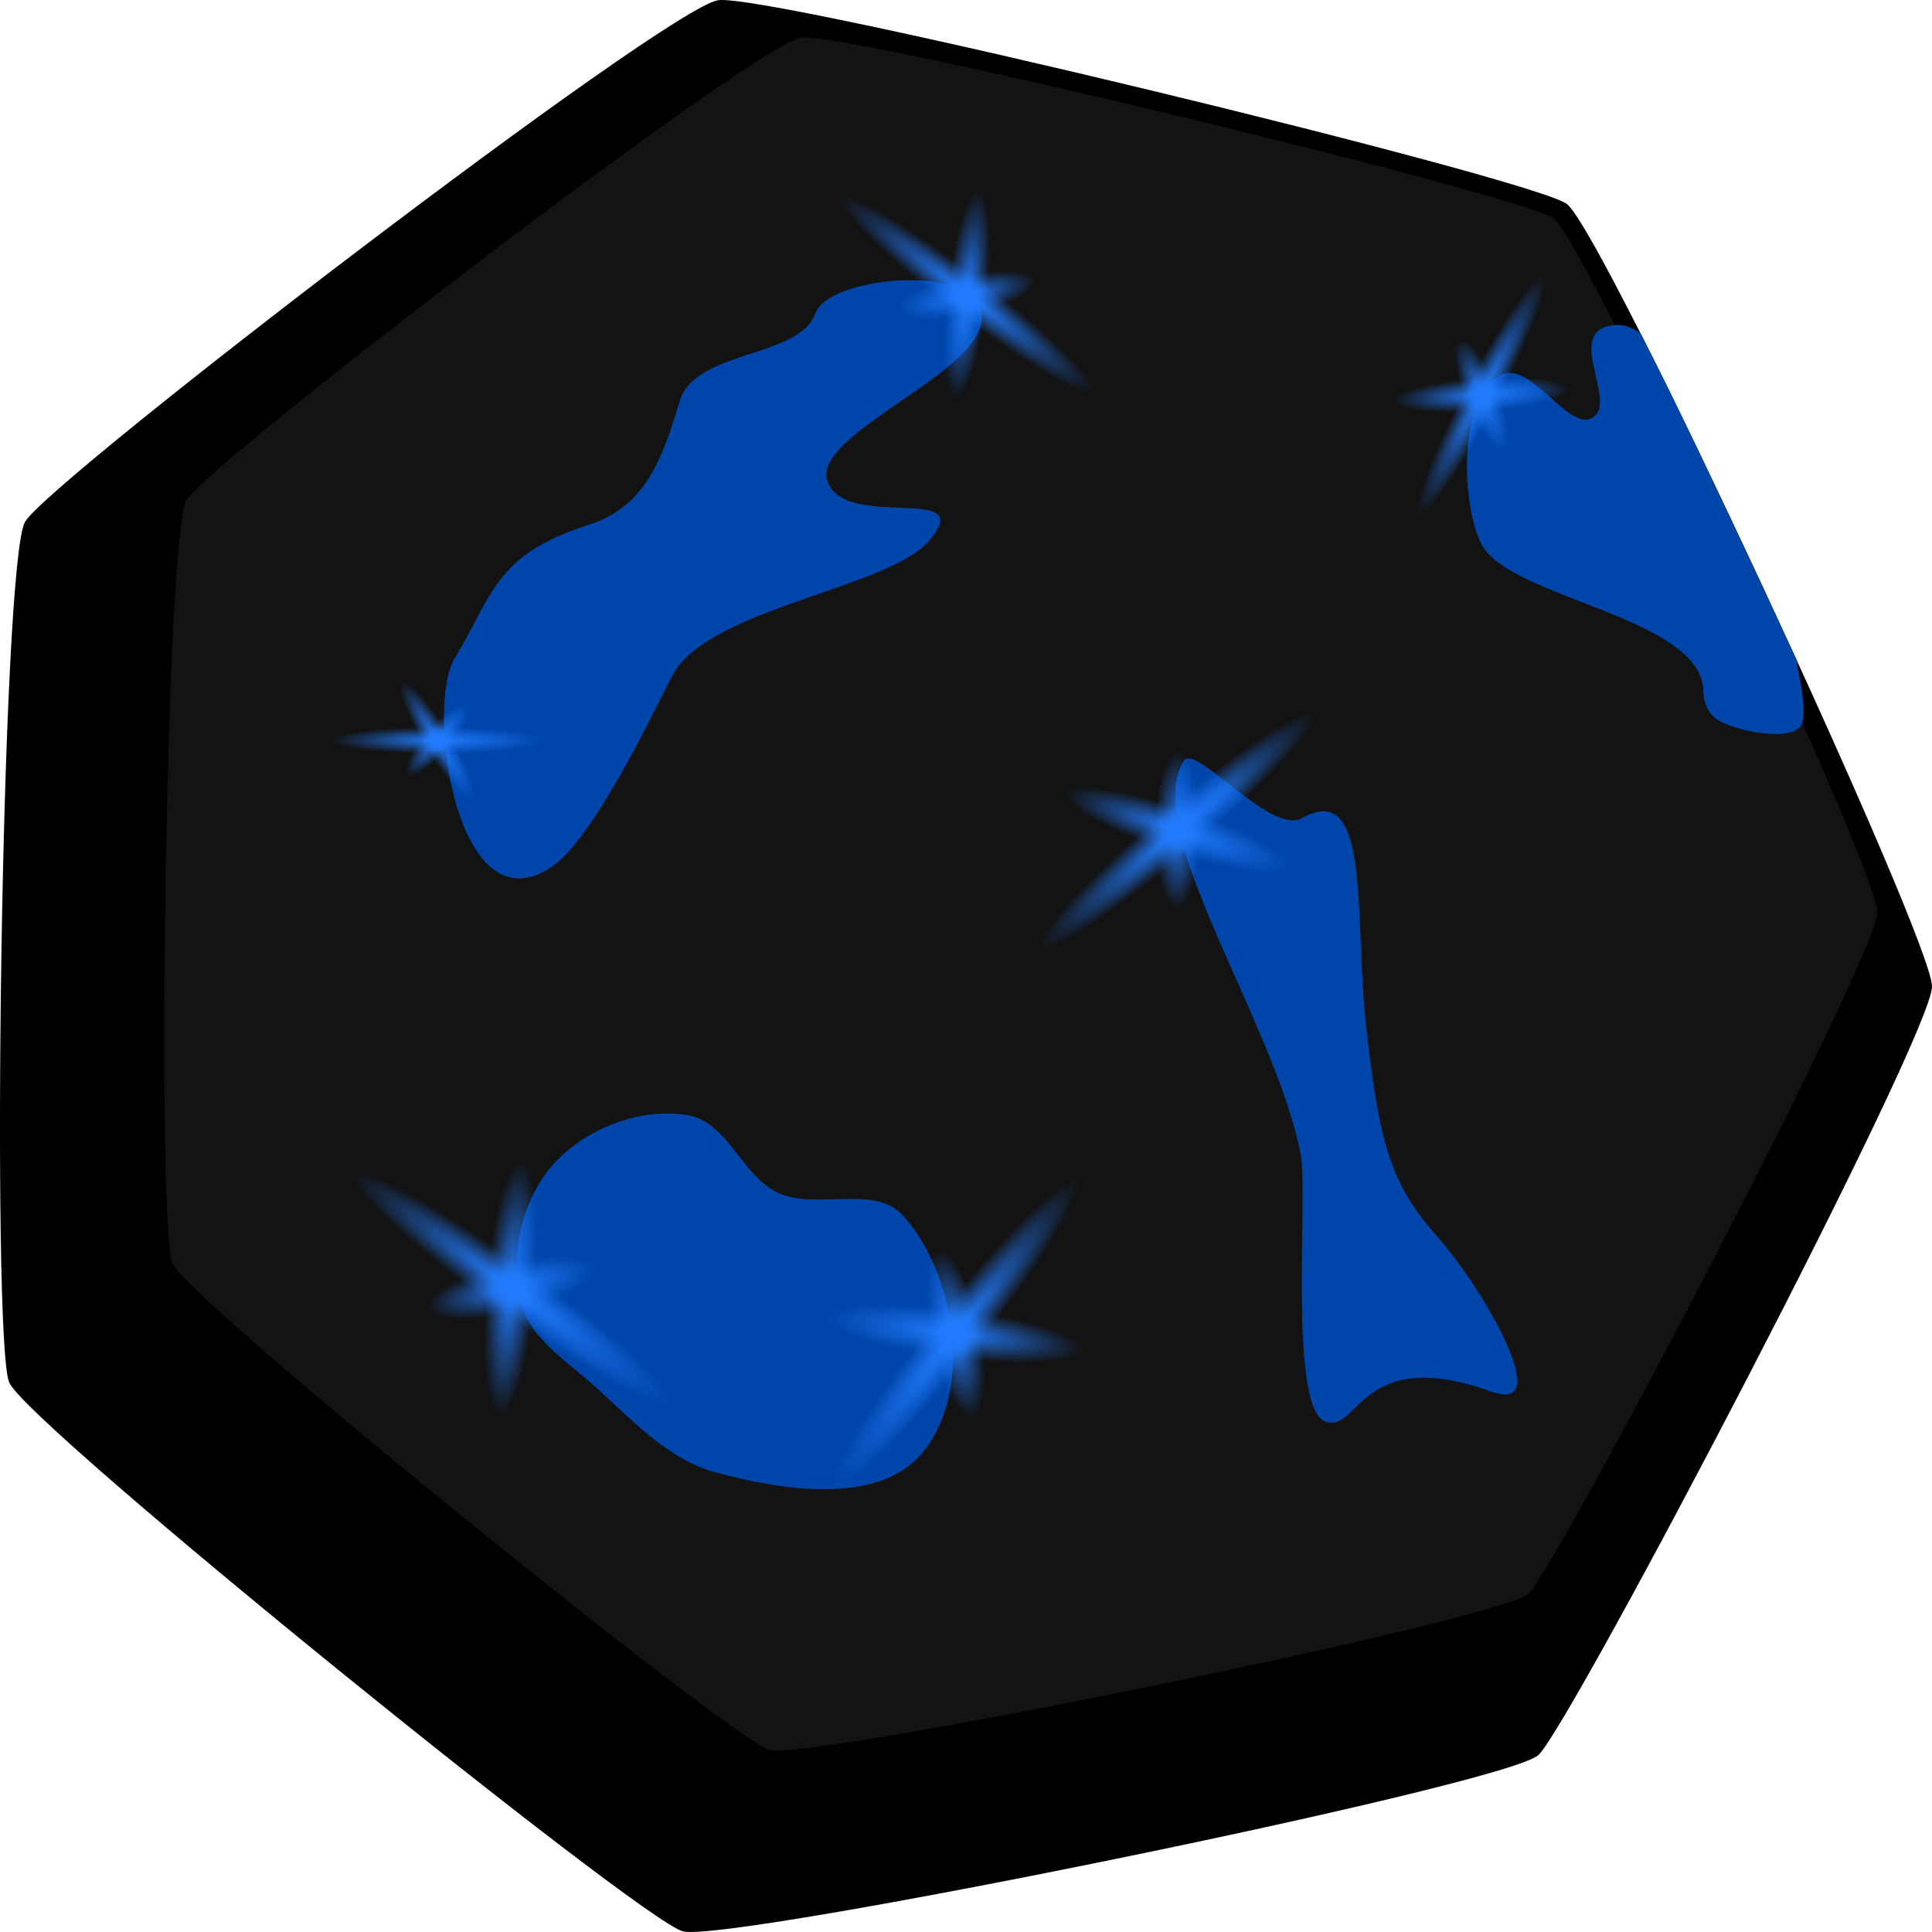
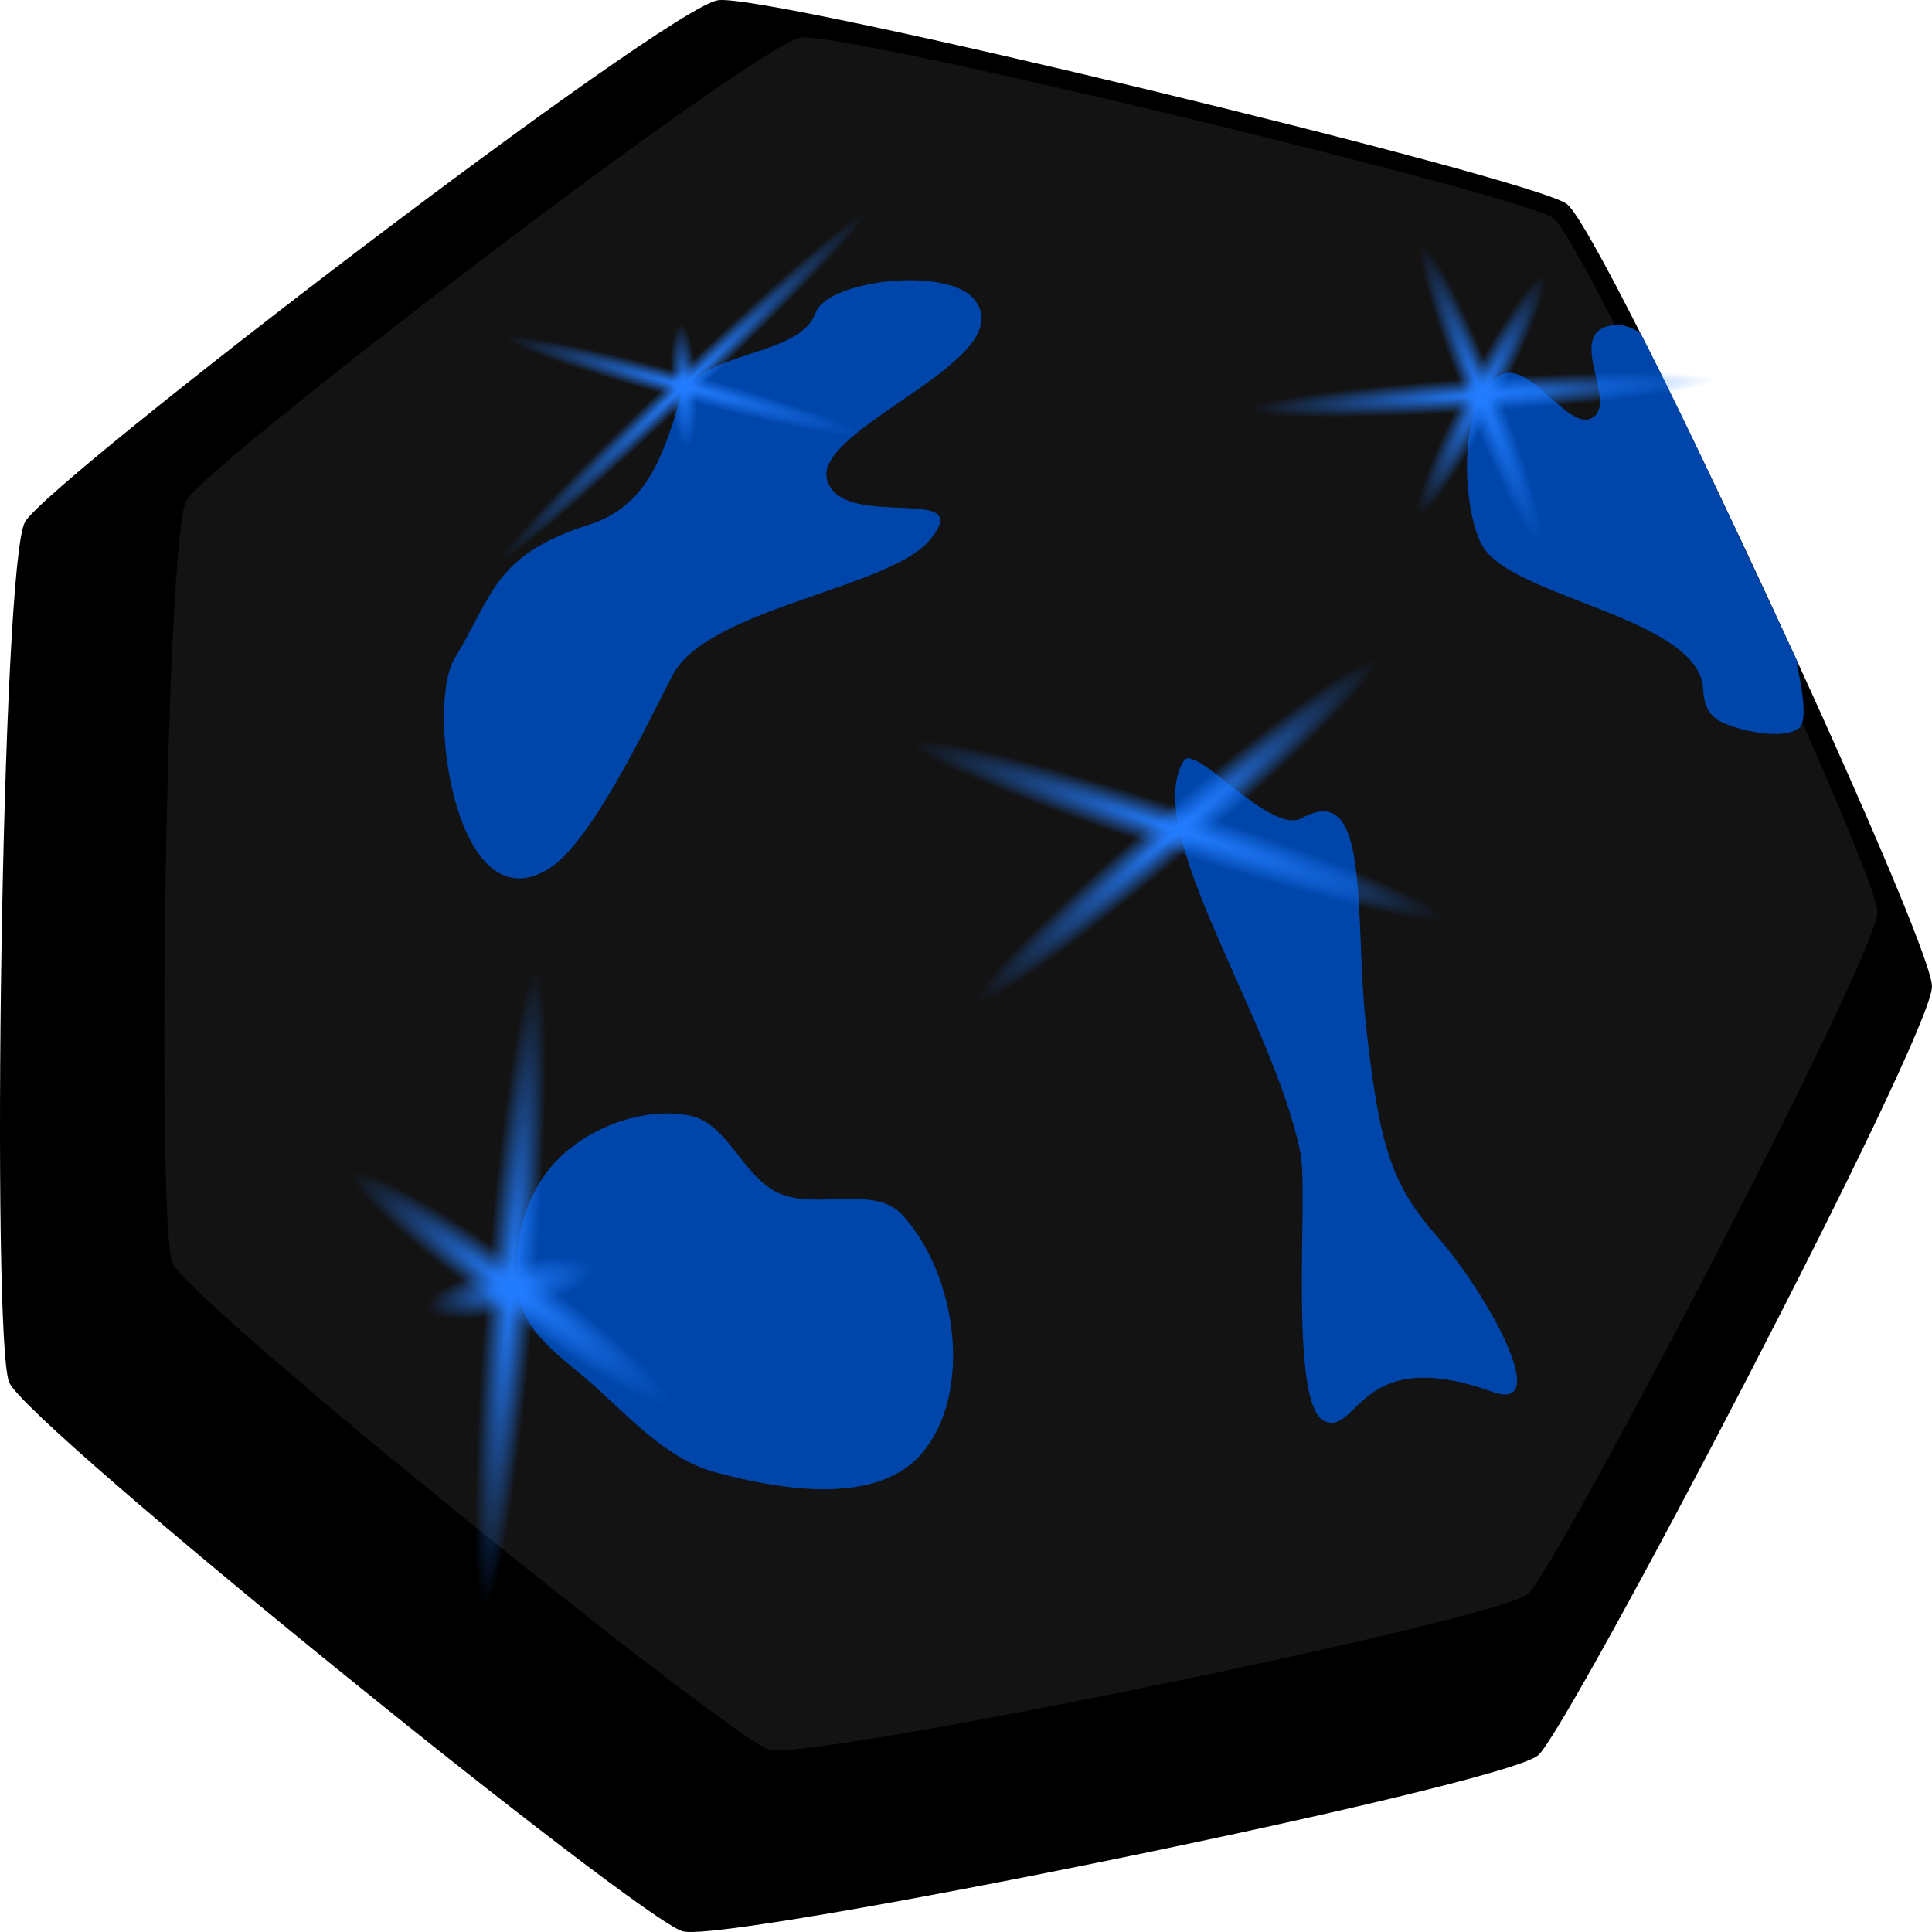
<svg xmlns="http://www.w3.org/2000/svg" width="100px" height="100px" viewBox="0 0 100 100" version="1.1" xml:space="preserve" style="fill-rule:evenodd;clip-rule:evenodd;stroke-linejoin:round;stroke-miterlimit:1.414;">
  <g>
    <path id="path3704" d="M37.173,0.01c2.584,-0.366 42.271,9.239 43.936,10.555c1.942,1.536 18.867,37.964 18.891,40.488c0.024,2.523 -18.692,38.223 -20.37,39.787c-1.679,1.564 -42.019,9.758 -44.292,9.125c-2.273,-0.632 -33.928,-26.211 -34.861,-28.408c-0.932,-2.197 -0.414,-42.42 0.821,-44.549c1.243,-2.14 33.194,-26.618 35.875,-26.998l0,0Z" style="fill-rule:nonzero;" />
    <path id="path3706" d="M41.464,1.947c2.291,-0.325 37.48,8.192 38.955,9.359c1.723,1.362 16.73,33.662 16.751,35.9c0.022,2.237 -16.572,33.891 -18.06,35.277c-1.489,1.388 -37.258,8.651 -39.273,8.092c-2.015,-0.561 -30.084,-23.241 -30.911,-25.189c-0.825,-1.948 -0.367,-37.613 0.729,-39.501c1.101,-1.898 29.432,-23.601 31.809,-23.938l0,0Z" style="fill:#131313;fill-rule:nonzero;" />
    <path id="path3710" d="M77.22,72.035c-6.894,-2.487 -6.906,2.273 -8.651,1.529c-1.897,-0.81 -0.841,-11.737 -1.25,-13.834c-1.332,-6.85 -8.297,-16.75 -6.047,-20.353c0.586,-0.941 4.499,3.869 6.107,2.972c3.628,-2.023 2.687,5.051 3.341,10.873c0.679,6.056 1.282,8.086 3.691,10.808c2.443,2.759 6.088,9.189 2.809,8.005l0,0Z" style="fill:#0046aa;fill-rule:nonzero;" />
    <path id="path3708" d="M82.361,21.655c1.505,-0.717 -1.452,-4.45 1.095,-4.821c0.513,-0.075 1.01,0.096 1.459,0.418c0,0 1.378,2.635 3.652,7.455c2.286,4.832 4.464,9.53 4.464,9.53c-0.017,0.078 0.001,0.119 -0.02,0.194c0,0 0.683,2.747 0.123,3.237c-0.864,0.728 -3.416,0.068 -4.144,-0.354c-0.569,-0.33 -0.803,-0.89 -0.828,-1.577c-0.101,-3.778 -9.929,-4.772 -11.444,-7.504c-1.062,-1.913 -1.317,-7.616 0.94,-8.814c1.532,-0.813 3.451,2.832 4.702,2.236l0.001,0Z" style="fill:#0046aa;fill-rule:nonzero;" />
    <path id="path3712" d="M50.423,15.491c2.559,3.129 -8.546,6.693 -7.594,9.423c0.91,2.611 7.913,0.019 5.229,3.109c-2.088,2.404 -11.243,3.475 -13.168,6.791c-0.69,1.188 -3.977,8.431 -6.318,10.039c-4.945,3.396 -6.568,-8.272 -5.038,-10.78c1.991,-3.265 2.04,-5.347 6.933,-6.907c2.964,-0.945 3.817,-3.445 4.719,-6.419c0.803,-2.647 6.194,-2.191 7.024,-4.545c0.602,-1.706 6.801,-2.438 8.213,-0.711l0,0Z" style="fill:#0046aa;fill-rule:nonzero;" />
    <path id="path3714" d="M26.957,67.413c-0.599,-2.386 0.049,-5.341 1.706,-7.179c1.647,-1.826 4.557,-2.959 6.993,-2.502c2.004,0.375 2.748,3.114 4.583,3.992c1.972,0.944 5.002,-0.439 6.471,1.164c2.812,3.065 3.693,9.194 0.991,12.354c-2.299,2.687 -7.217,1.896 -10.658,0.969c-2.485,-0.67 -4.361,-2.749 -6.262,-4.462c-1.434,-1.292 -3.357,-2.478 -3.824,-4.336l0,0Z" style="fill:#0046aa;fill-rule:nonzero;" />
  </g>
  <g>
    <g>
-       <path d="M50.692,14.441c3.624,2.779 6.283,5.406 5.934,5.86c-0.349,0.455 -3.574,-1.432 -7.198,-4.212c-3.624,-2.78 -6.283,-5.406 -5.934,-5.861c0.349,-0.455 3.574,1.433 7.198,4.213Z" style="fill:url(#_Radial1);" />
-       <path d="M50.273,16.281c-1.957,0.41 -3.642,0.287 -3.759,-0.275c-0.117,-0.561 1.376,-1.349 3.333,-1.758c1.957,-0.409 3.642,-0.286 3.759,0.275c0.117,0.561 -1.376,1.349 -3.333,1.758Z" style="fill:url(#_Radial2);" />
-       <path d="M51.092,15.377c-0.326,2.987 -1.053,5.362 -1.623,5.3c-0.569,-0.062 -0.767,-2.538 -0.442,-5.525c0.326,-2.987 1.054,-5.362 1.624,-5.3c0.569,0.063 0.767,2.538 0.441,5.525Z" style="fill:url(#_Radial3);" />
+       <path d="M25.691,67.692c-4.528,-3.271 -7.87,-6.388 -7.46,-6.956c0.411,-0.568 4.42,1.626 8.948,4.897c4.528,3.271 7.87,6.388 7.46,6.956c-0.411,0.568 -4.42,-1.626 -8.948,-4.897Z" style="fill:url(#_Radial1);" />
+       <path d="M26.139,65.427c2.378,-0.569 4.442,-0.478 4.605,0.204c0.163,0.682 -1.635,1.697 -4.013,2.267c-2.378,0.569 -4.442,0.478 -4.605,-0.204c-0.163,-0.682 1.635,-1.697 4.013,-2.267Z" style="fill:url(#_Radial2);" />
+       <path d="M25.169,66.561c0.731,-9.122 1.891,-16.482 2.59,-16.426c0.699,0.056 0.673,7.507 -0.058,16.629c-0.731,9.122 -1.891,16.482 -2.59,16.426c-0.699,-0.056 -0.673,-7.507 0.058,-16.629Z" style="fill:url(#_Radial3);" />
    </g>
    <g>
-       <path d="M50.462,69.82c-3.465,4.381 -6.724,7.585 -7.274,7.15c-0.55,-0.435 1.816,-4.345 5.281,-8.726c3.465,-4.381 6.724,-7.585 7.274,-7.15c0.55,0.434 -1.817,4.345 -5.281,8.726Z" style="fill:url(#_Radial4);" />
-       <path d="M48.218,69.274c-0.465,-2.401 -0.284,-4.458 0.404,-4.592c0.688,-0.133 1.625,1.708 2.09,4.108c0.466,2.401 0.285,4.458 -0.403,4.592c-0.689,0.133 -1.625,-1.708 -2.091,-4.108Z" style="fill:url(#_Radial5);" />
-       <path d="M49.309,70.292c-3.647,-0.452 -6.537,-1.384 -6.451,-2.08c0.086,-0.696 3.117,-0.893 6.764,-0.441c3.647,0.453 6.537,1.385 6.451,2.081c-0.086,0.695 -3.117,0.893 -6.764,0.44Z" style="fill:url(#_Radial6);" />
+       <path d="M61.709,43.862c-5.719,4.885 -10.703,8.453 -11.123,7.961c-0.42,-0.492 3.882,-4.858 9.601,-9.743c5.719,-4.886 10.704,-8.453 11.124,-7.961c0.42,0.492 -3.883,4.857 -9.602,9.743Z" style="fill:url(#_Radial4);" />
+       <path d="M60.582,44.084c-7.604,-2.504 -13.612,-5.036 -13.41,-5.651c0.202,-0.614 6.54,0.921 14.143,3.425c7.603,2.504 13.612,5.036 13.409,5.65c-0.202,0.615 -6.539,-0.92 -14.142,-3.424Z" style="fill:url(#_Radial5);" />
    </g>
    <g>
-       <path d="M25.691,67.692c-4.528,-3.271 -7.87,-6.388 -7.46,-6.956c0.411,-0.568 4.42,1.626 8.948,4.897c4.528,3.271 7.87,6.388 7.46,6.956c-0.411,0.568 -4.42,-1.626 -8.948,-4.897Z" style="fill:url(#_Radial7);" />
-       <path d="M26.139,65.427c2.378,-0.569 4.442,-0.478 4.605,0.204c0.163,0.682 -1.635,1.697 -4.013,2.267c-2.378,0.569 -4.442,0.478 -4.605,-0.204c-0.163,-0.682 1.635,-1.697 4.013,-2.267Z" style="fill:url(#_Radial8);" />
-       <path d="M25.169,66.561c0.293,-3.663 1.099,-6.591 1.798,-6.535c0.698,0.056 1.027,3.075 0.734,6.738c-0.293,3.663 -1.099,6.591 -1.798,6.535c-0.699,-0.056 -1.028,-3.075 -0.734,-6.738Z" style="fill:url(#_Radial9);" />
+       <path d="M75.902,20.029c1.79,-3.421 3.592,-6.017 4.021,-5.792c0.43,0.225 -0.675,3.185 -2.465,6.606c-1.79,3.421 -3.592,6.017 -4.021,5.792c-0.43,-0.225 0.675,-3.185 2.465,-6.606Z" style="fill:url(#_Radial6);" />
+       <path d="M77.496,20.112c1.698,4.268 2.711,7.879 2.26,8.059c-0.45,0.179 -2.194,-3.142 -3.892,-7.41c-1.698,-4.269 -2.711,-7.88 -2.261,-8.059c0.451,-0.18 2.195,3.141 3.893,7.41Z" style="fill:url(#_Radial7);" />
+       <path d="M76.624,19.56c6.652,-0.424 12.078,-0.376 12.109,0.108c0.031,0.483 -5.345,1.22 -11.997,1.644c-6.652,0.424 -12.078,0.376 -12.109,-0.108c-0.031,-0.483 5.345,-1.22 11.997,-1.644Z" style="fill:url(#_Radial8);" />
    </g>
    <g>
-       <path d="M61.709,43.862c-3.918,3.347 -7.44,5.665 -7.86,5.173c-0.42,-0.491 2.42,-3.608 6.338,-6.955c3.918,-3.347 7.44,-5.665 7.86,-5.173c0.42,0.491 -2.42,3.608 -6.338,6.955Z" style="fill:url(#_Radial10);" />
-       <path d="M59.776,42.967c0.008,-2.256 0.539,-4.086 1.185,-4.084c0.647,0.003 1.166,1.836 1.159,4.092c-0.007,2.256 -0.538,4.085 -1.185,4.083c-0.647,-0.002 -1.166,-1.835 -1.159,-4.091Z" style="fill:url(#_Radial11);" />
-       <path d="M60.582,44.084c-3.22,-1.061 -5.67,-2.42 -5.468,-3.035c0.202,-0.614 2.981,-0.252 6.201,0.809c3.22,1.06 5.67,2.42 5.467,3.035c-0.202,0.614 -2.98,0.252 -6.2,-0.809Z" style="fill:url(#_Radial12);" />
-     </g>
-     <g>
-       <path d="M75.902,20.029c1.79,-3.421 3.592,-6.017 4.021,-5.792c0.43,0.225 -0.675,3.185 -2.465,6.606c-1.79,3.421 -3.592,6.017 -4.021,5.792c-0.43,-0.225 0.675,-3.185 2.465,-6.606Z" style="fill:url(#_Radial13);" />
-       <path d="M77.496,20.112c0.625,1.57 0.766,2.991 0.316,3.17c-0.45,0.179 -1.323,-0.951 -1.948,-2.521c-0.625,-1.571 -0.766,-2.992 -0.316,-3.171c0.45,-0.179 1.323,0.951 1.948,2.522Z" style="fill:url(#_Radial14);" />
-       <path d="M76.624,19.56c2.535,-0.162 4.618,0.1 4.649,0.583c0.031,0.484 -2.002,1.008 -4.537,1.169c-2.535,0.162 -4.619,-0.1 -4.649,-0.583c-0.031,-0.484 2.002,-1.008 4.537,-1.169Z" style="fill:url(#_Radial15);" />
-     </g>
-     <g>
-       <ellipse cx="22.617" cy="38.319" rx="5.471" ry="0.687" style="fill:url(#_Radial16);" />
-       <path d="M23.138,38.766c-0.862,1.003 -1.795,1.616 -2.083,1.369c-0.287,-0.247 0.179,-1.262 1.041,-2.264c0.862,-1.002 1.795,-1.615 2.082,-1.368c0.288,0.247 -0.179,1.261 -1.04,2.263Z" style="fill:url(#_Radial17);" />
-       <path d="M23.204,37.962c1.031,1.698 1.605,3.236 1.281,3.433c-0.324,0.197 -1.424,-1.022 -2.455,-2.72c-1.031,-1.698 -1.605,-3.236 -1.281,-3.433c0.324,-0.197 1.424,1.022 2.455,2.72Z" style="fill:url(#_Radial18);" />
+       <path d="M34.912,19.49c5.243,-4.986 9.712,-8.811 9.973,-8.536c0.261,0.275 -3.783,4.545 -9.026,9.531c-5.243,4.986 -9.712,8.81 -9.973,8.536c-0.261,-0.275 3.784,-4.546 9.026,-9.531Z" style="fill:url(#_Radial9);" />
+       <path d="M36.071,19.953c0.09,1.793 -0.144,3.263 -0.523,3.282c-0.378,0.019 -0.758,-1.421 -0.848,-3.213c-0.09,-1.793 0.144,-3.264 0.523,-3.282c0.378,-0.019 0.759,1.42 0.848,3.213Z" style="fill:url(#_Radial10);" />
+       <path d="M35.565,19.325c5.099,1.383 9.159,2.803 9.059,3.168c-0.099,0.366 -4.319,-0.46 -9.418,-1.843c-5.099,-1.383 -9.158,-2.803 -9.059,-3.169c0.099,-0.366 4.319,0.461 9.418,1.844Z" style="fill:url(#_Radial11);" />
    </g>
  </g>
  <defs>
-     <radialGradient id="_Radial1" cx="0" cy="0" r="1" gradientUnits="userSpaceOnUse" gradientTransform="matrix(6.56596,5.0368,-0.632149,0.824068,50.06,15.2646)">
+     <radialGradient id="_Radial1" cx="0" cy="0" r="1" gradientUnits="userSpaceOnUse" gradientTransform="matrix(-8.20382,-5.92651,0.743812,-1.02963,26.4349,66.6625)">
      <stop offset="0" style="stop-color:#227cfe;stop-opacity:1" />
      <stop offset="1" style="stop-color:#227cfe;stop-opacity:0" />
    </radialGradient>
-     <radialGradient id="_Radial2" cx="0" cy="0" r="1" gradientUnits="userSpaceOnUse" gradientTransform="matrix(-3.54603,0.741874,-0.212685,-1.0166,50.06,15.2646)">
+     <radialGradient id="_Radial2" cx="0" cy="0" r="1" gradientUnits="userSpaceOnUse" gradientTransform="matrix(4.30884,-1.0316,0.295745,1.23528,26.4349,66.6625)">
      <stop offset="0" style="stop-color:#227cfe;stop-opacity:1" />
      <stop offset="1" style="stop-color:#227cfe;stop-opacity:0" />
    </radialGradient>
-     <radialGradient id="_Radial3" cx="0" cy="0" r="1" gradientUnits="userSpaceOnUse" gradientTransform="matrix(-0.590595,5.4121,-1.03248,-0.112669,50.06,15.2646)">
+     <radialGradient id="_Radial3" cx="0" cy="0" r="1" gradientUnits="userSpaceOnUse" gradientTransform="matrix(1.32406,-16.5276,1.26614,0.101433,26.4349,66.6625)">
      <stop offset="0" style="stop-color:#227cfe;stop-opacity:1" />
      <stop offset="1" style="stop-color:#227cfe;stop-opacity:0" />
    </radialGradient>
-     <radialGradient id="_Radial4" cx="0" cy="0" r="1" gradientUnits="userSpaceOnUse" gradientTransform="matrix(-6.27773,7.93827,-0.996301,-0.787893,49.4654,69.0319)">
+     <radialGradient id="_Radial4" cx="0" cy="0" r="1" gradientUnits="userSpaceOnUse" gradientTransform="matrix(-10.3624,8.85195,-0.76112,-0.890994,60.9482,42.9709)">
      <stop offset="0" style="stop-color:#227cfe;stop-opacity:1" />
      <stop offset="1" style="stop-color:#227cfe;stop-opacity:0" />
    </radialGradient>
-     <radialGradient id="_Radial5" cx="0" cy="0" r="1" gradientUnits="userSpaceOnUse" gradientTransform="matrix(-0.843208,-4.34963,1.24698,-0.241736,49.4654,69.0319)">
+     <radialGradient id="_Radial5" cx="0" cy="0" r="1" gradientUnits="userSpaceOnUse" gradientTransform="matrix(-13.7761,-4.53746,0.366594,-1.11301,60.9482,42.9709)">
      <stop offset="0" style="stop-color:#227cfe;stop-opacity:1" />
      <stop offset="1" style="stop-color:#227cfe;stop-opacity:0" />
    </radialGradient>
-     <radialGradient id="_Radial6" cx="0" cy="0" r="1" gradientUnits="userSpaceOnUse" gradientTransform="matrix(-6.60752,-0.819874,0.156409,-1.26053,49.4654,69.0319)">
+     <radialGradient id="_Radial6" cx="0" cy="0" r="1" gradientUnits="userSpaceOnUse" gradientTransform="matrix(3.24319,-6.19906,0.778019,0.407041,76.6799,20.436)">
      <stop offset="0" style="stop-color:#227cfe;stop-opacity:1" />
      <stop offset="1" style="stop-color:#227cfe;stop-opacity:0" />
    </radialGradient>
-     <radialGradient id="_Radial7" cx="0" cy="0" r="1" gradientUnits="userSpaceOnUse" gradientTransform="matrix(-8.20382,-5.92651,0.743812,-1.02963,26.4349,66.6625)">
+     <radialGradient id="_Radial7" cx="0" cy="0" r="1" gradientUnits="userSpaceOnUse" gradientTransform="matrix(3.07655,7.73446,-0.815887,0.324536,76.6799,20.436)">
      <stop offset="0" style="stop-color:#227cfe;stop-opacity:1" />
      <stop offset="1" style="stop-color:#227cfe;stop-opacity:0" />
    </radialGradient>
-     <radialGradient id="_Radial8" cx="0" cy="0" r="1" gradientUnits="userSpaceOnUse" gradientTransform="matrix(4.30884,-1.0316,0.295745,1.23528,26.4349,66.6625)">
+     <radialGradient id="_Radial8" cx="0" cy="0" r="1" gradientUnits="userSpaceOnUse" gradientTransform="matrix(12.0528,-0.7682,0.0558513,0.876286,76.6799,20.436)">
      <stop offset="0" style="stop-color:#227cfe;stop-opacity:1" />
      <stop offset="1" style="stop-color:#227cfe;stop-opacity:0" />
    </radialGradient>
-     <radialGradient id="_Radial9" cx="0" cy="0" r="1" gradientUnits="userSpaceOnUse" gradientTransform="matrix(0.531698,-6.63692,1.26614,0.101433,26.4349,66.6625)">
+     <radialGradient id="_Radial9" cx="0" cy="0" r="1" gradientUnits="userSpaceOnUse" gradientTransform="matrix(9.4995,-9.03326,0.473154,0.497575,35.3856,19.9874)">
      <stop offset="0" style="stop-color:#227cfe;stop-opacity:1" />
      <stop offset="1" style="stop-color:#227cfe;stop-opacity:0" />
    </radialGradient>
-     <radialGradient id="_Radial10" cx="0" cy="0" r="1" gradientUnits="userSpaceOnUse" gradientTransform="matrix(-7.09921,6.0644,-0.76112,-0.890994,60.9482,42.9709)">
+     <radialGradient id="_Radial10" cx="0" cy="0" r="1" gradientUnits="userSpaceOnUse" gradientTransform="matrix(0.162686,3.24783,-0.685766,0.0343505,35.3856,19.9874)">
      <stop offset="0" style="stop-color:#227cfe;stop-opacity:1" />
      <stop offset="1" style="stop-color:#227cfe;stop-opacity:0" />
    </radialGradient>
-     <radialGradient id="_Radial11" cx="0" cy="0" r="1" gradientUnits="userSpaceOnUse" gradientTransform="matrix(0.0132785,-4.08746,1.17182,0.00380676,60.9482,42.9709)">
-       <stop offset="0" style="stop-color:#227cfe;stop-opacity:1" />
-       <stop offset="1" style="stop-color:#227cfe;stop-opacity:0" />
-     </radialGradient>
-     <radialGradient id="_Radial12" cx="0" cy="0" r="1" gradientUnits="userSpaceOnUse" gradientTransform="matrix(-5.83423,-1.92163,0.366594,-1.11301,60.9482,42.9709)">
-       <stop offset="0" style="stop-color:#227cfe;stop-opacity:1" />
-       <stop offset="1" style="stop-color:#227cfe;stop-opacity:0" />
-     </radialGradient>
-     <radialGradient id="_Radial13" cx="0" cy="0" r="1" gradientUnits="userSpaceOnUse" gradientTransform="matrix(3.24319,-6.19906,0.778019,0.407041,76.6799,20.436)">
-       <stop offset="0" style="stop-color:#227cfe;stop-opacity:1" />
-       <stop offset="1" style="stop-color:#227cfe;stop-opacity:0" />
-     </radialGradient>
-     <radialGradient id="_Radial14" cx="0" cy="0" r="1" gradientUnits="userSpaceOnUse" gradientTransform="matrix(1.13203,2.84593,-0.815887,0.324536,76.6799,20.436)">
-       <stop offset="0" style="stop-color:#227cfe;stop-opacity:1" />
-       <stop offset="1" style="stop-color:#227cfe;stop-opacity:0" />
-     </radialGradient>
-     <radialGradient id="_Radial15" cx="0" cy="0" r="1" gradientUnits="userSpaceOnUse" gradientTransform="matrix(4.59337,-0.292765,0.0558513,0.876286,76.6799,20.436)">
-       <stop offset="0" style="stop-color:#227cfe;stop-opacity:1" />
-       <stop offset="1" style="stop-color:#227cfe;stop-opacity:0" />
-     </radialGradient>
-     <radialGradient id="_Radial16" cx="0" cy="0" r="1" gradientUnits="userSpaceOnUse" gradientTransform="matrix(5.47086,0,0,0.686626,22.6169,38.3186)">
-       <stop offset="0" style="stop-color:#227cfe;stop-opacity:1" />
-       <stop offset="1" style="stop-color:#227cfe;stop-opacity:0" />
-     </radialGradient>
-     <radialGradient id="_Radial17" cx="0" cy="0" r="1" gradientUnits="userSpaceOnUse" gradientTransform="matrix(-1.56153,1.816,-0.520623,-0.447669,22.6169,38.3186)">
-       <stop offset="0" style="stop-color:#227cfe;stop-opacity:1" />
-       <stop offset="1" style="stop-color:#227cfe;stop-opacity:0" />
-     </radialGradient>
-     <radialGradient id="_Radial18" cx="0" cy="0" r="1" gradientUnits="userSpaceOnUse" gradientTransform="matrix(1.86794,3.07653,-0.586915,0.35635,22.6169,38.3186)">
+     <radialGradient id="_Radial11" cx="0" cy="0" r="1" gradientUnits="userSpaceOnUse" gradientTransform="matrix(9.23887,2.50612,-0.179757,0.662678,35.3856,19.9874)">
      <stop offset="0" style="stop-color:#227cfe;stop-opacity:1" />
      <stop offset="1" style="stop-color:#227cfe;stop-opacity:0" />
    </radialGradient>
  </defs>
</svg>
